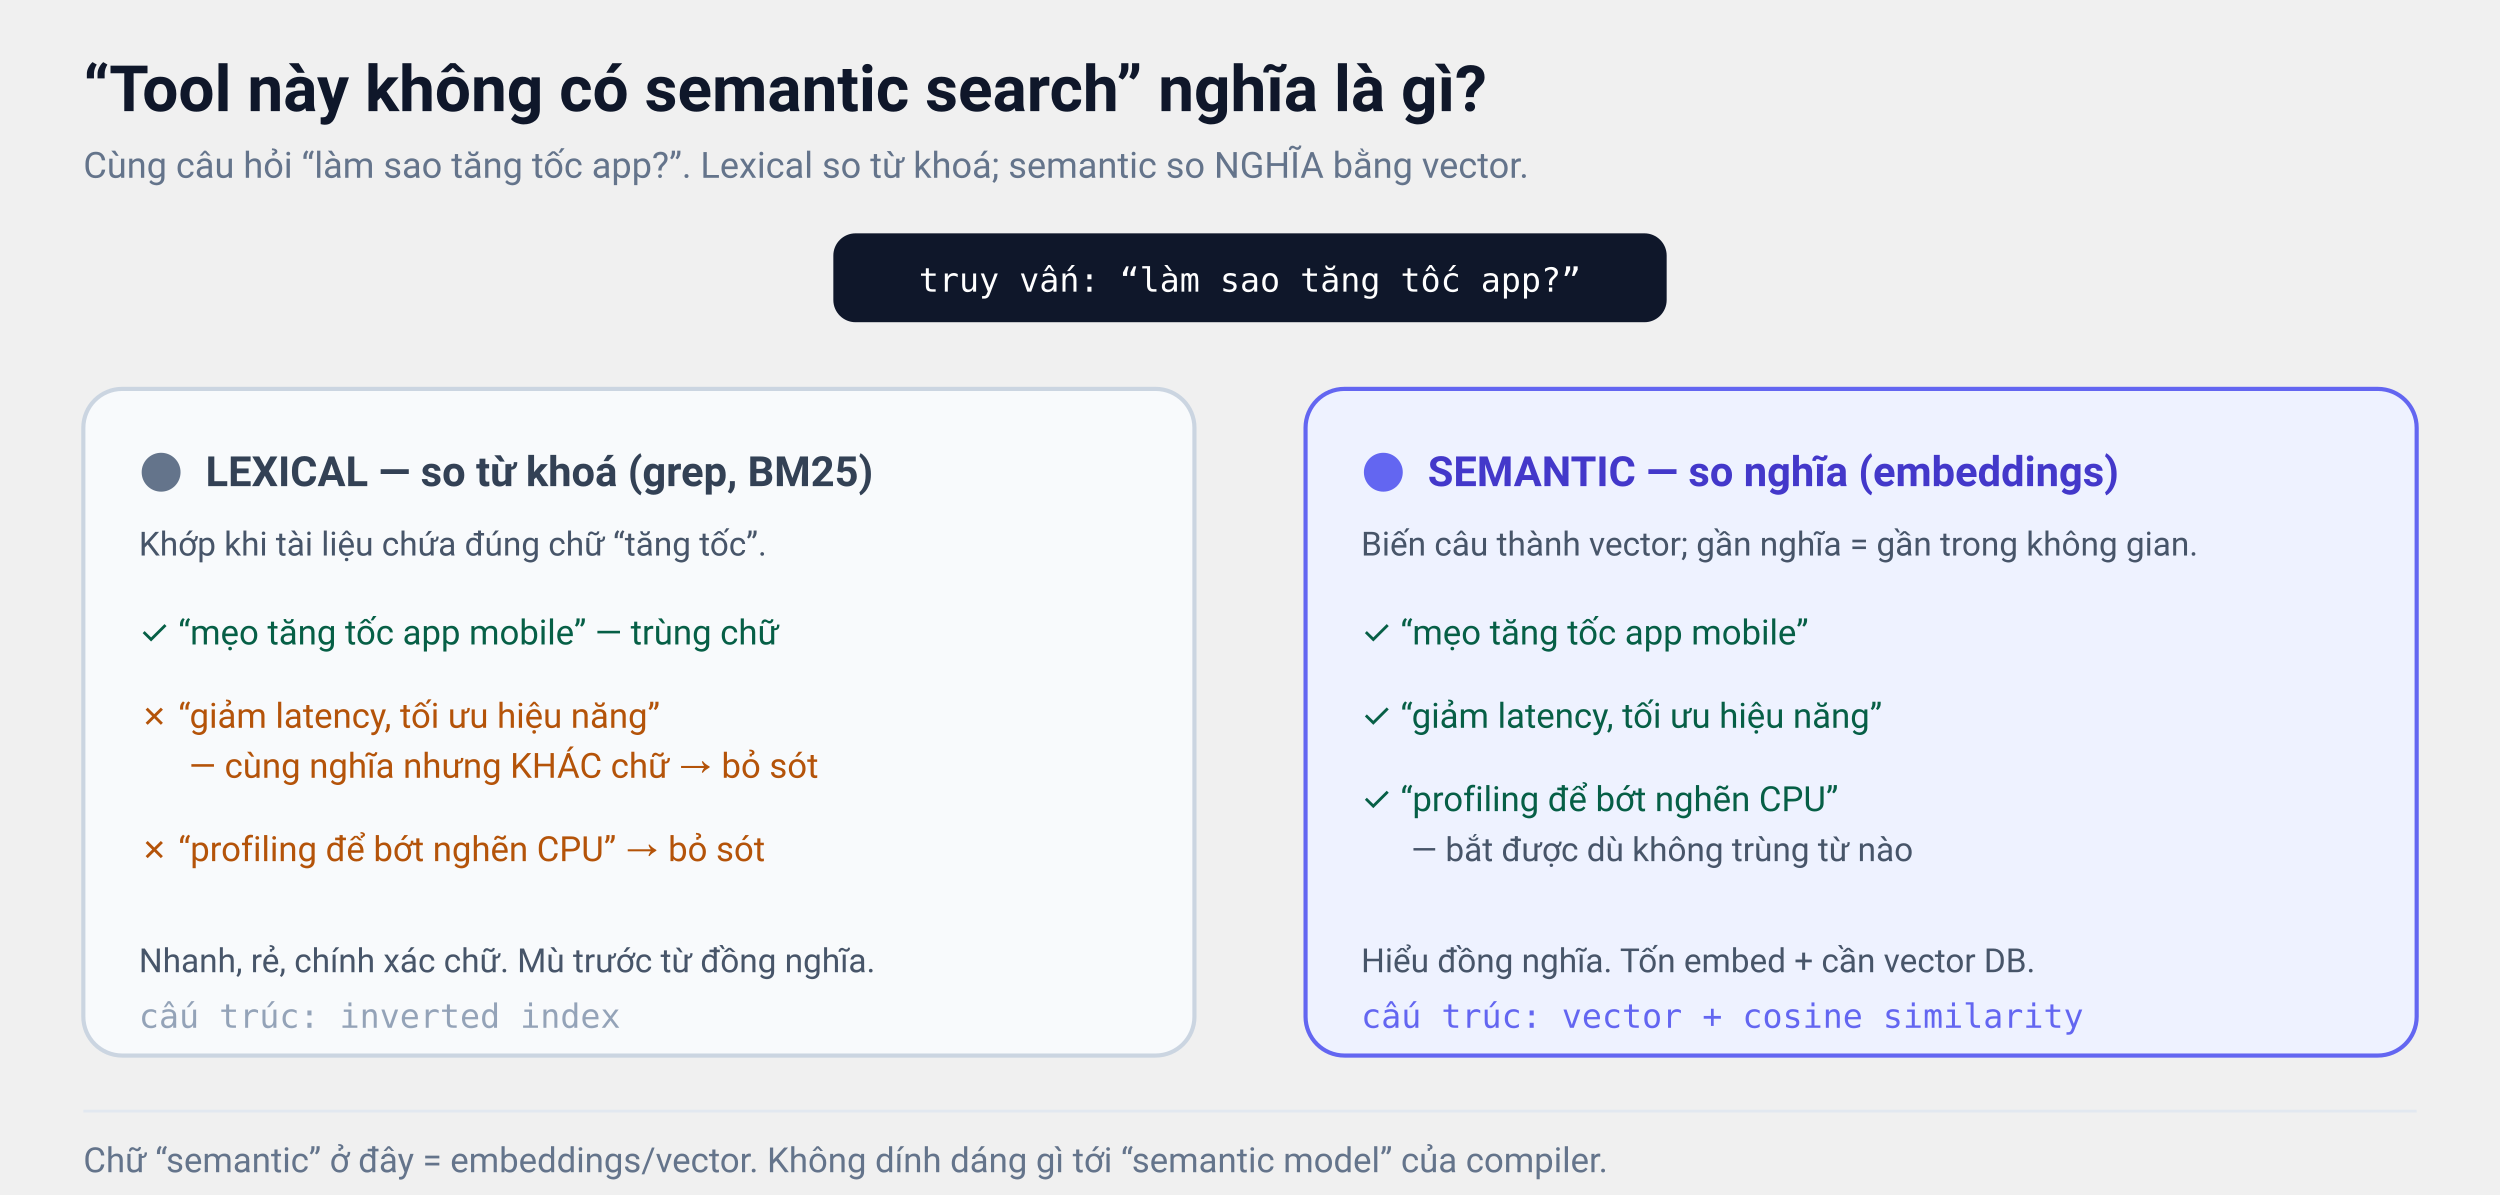
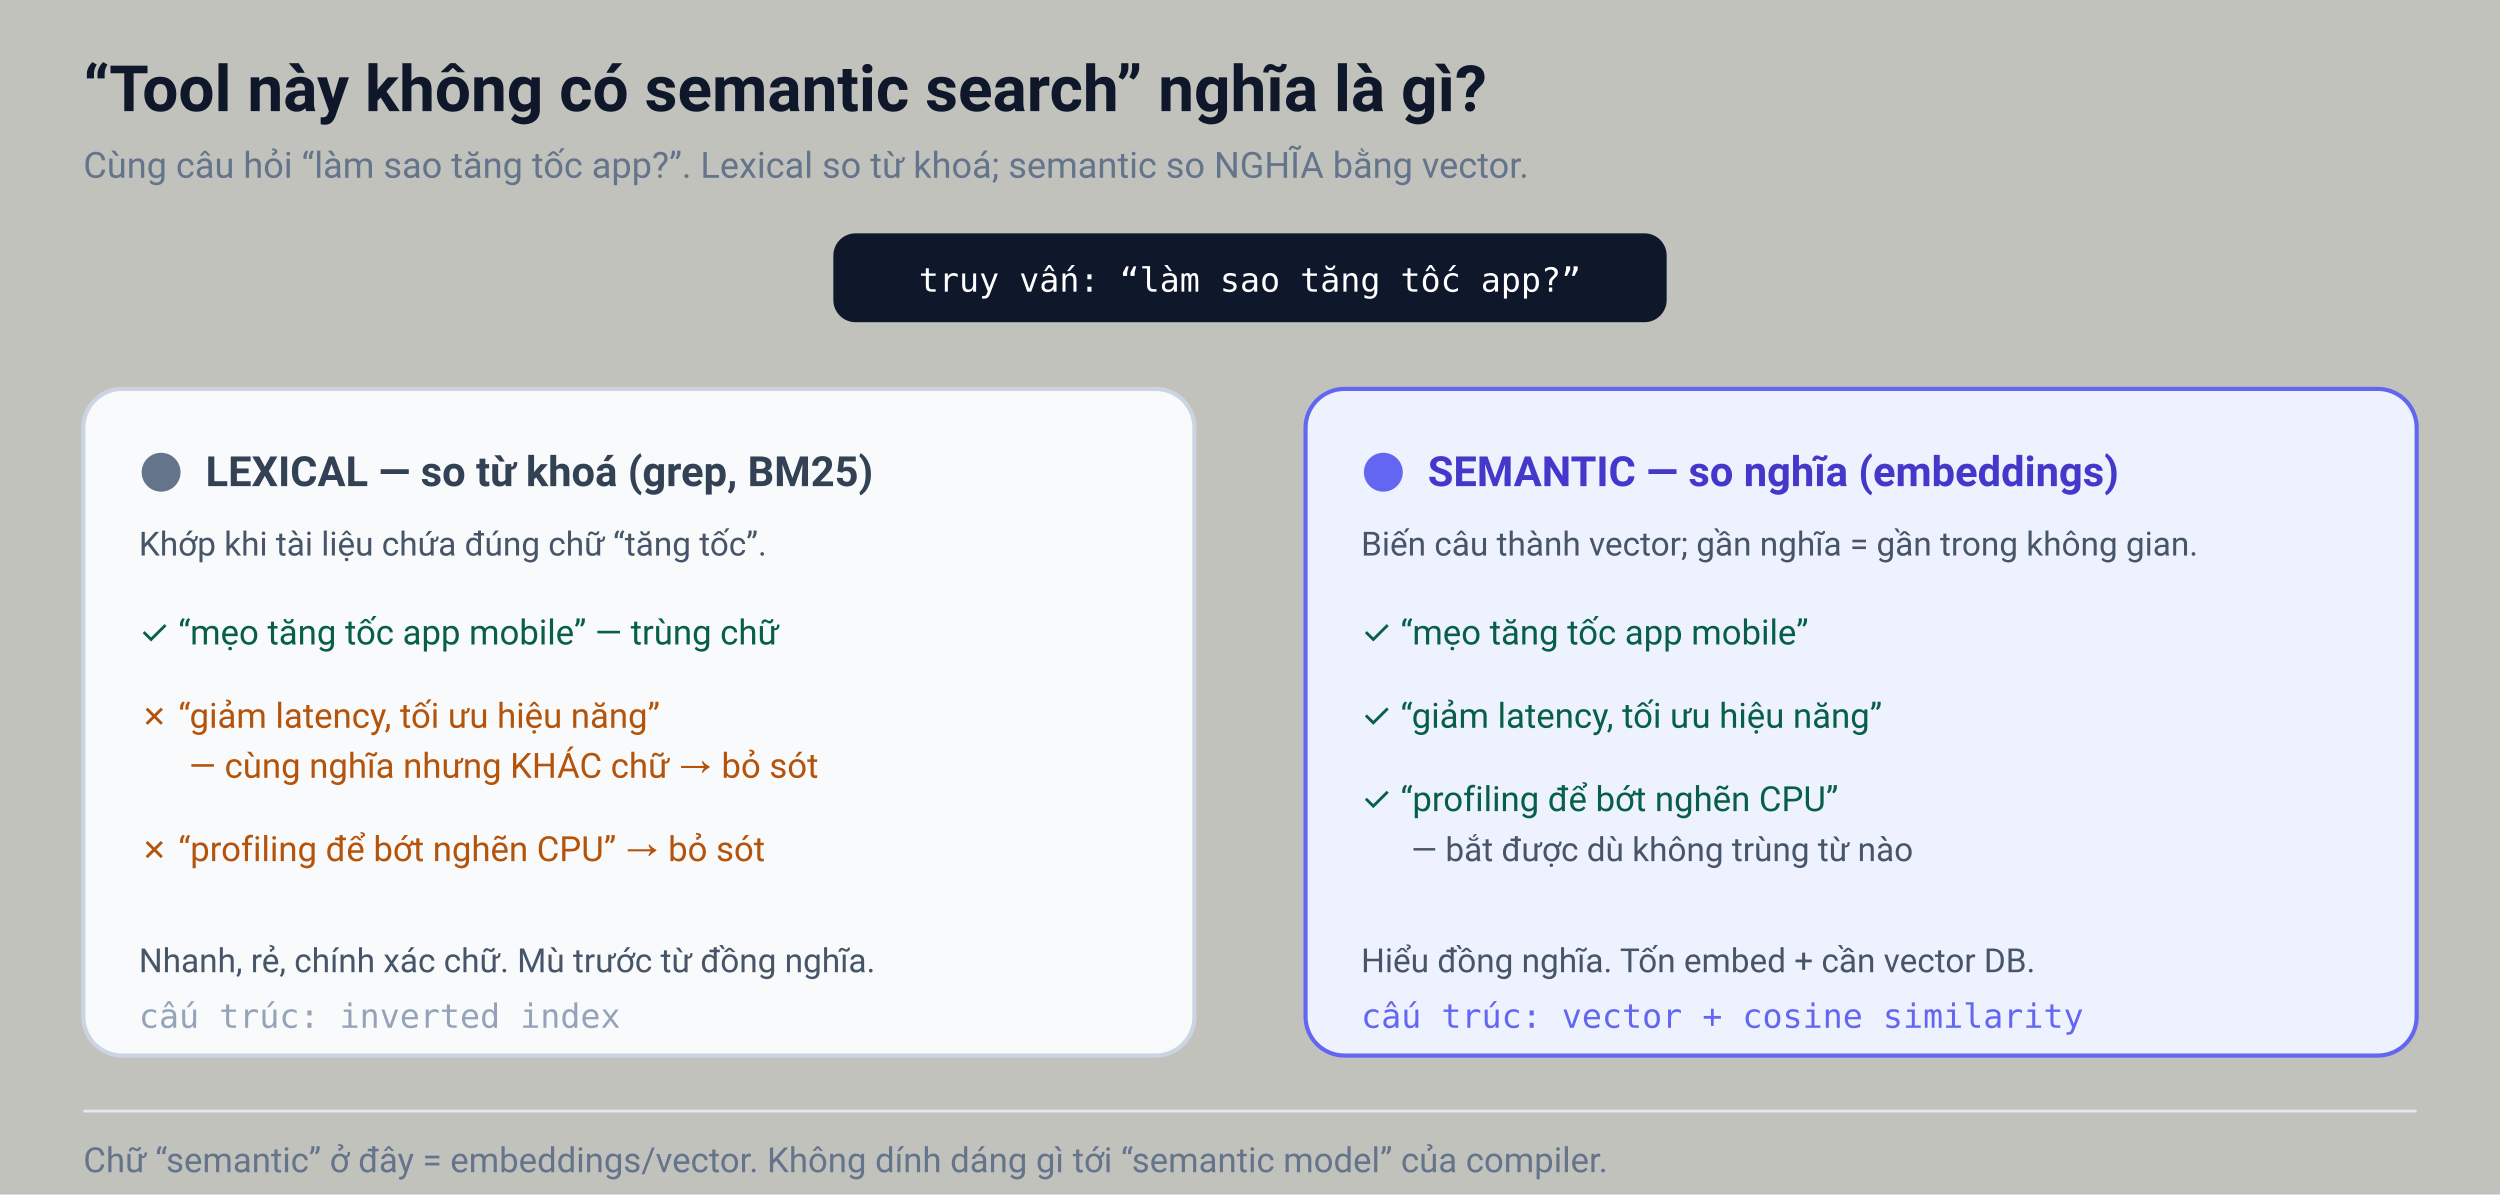
<svg xmlns="http://www.w3.org/2000/svg" viewBox="0 0 900 430" font-family="-apple-system, BlinkMacSystemFont, 'Segoe UI', Roboto, Helvetica, Arial, sans-serif" role="img" aria-label="So sánh tìm kiếm lexical theo từ khoá trùng khớp với tìm kiếm semantic theo nghĩa bằng vector embeddings; cùng một câu hỏi, lexical bỏ sót tài liệu cùng nghĩa khác chữ, semantic tìm được">
+   <rect width="100%" height="100%" fill="#c2c2bd" />
  <style>
    .title { fill:#0f172a; font-size:23px; font-weight:700; }
    .sub   { fill:#64748b; font-size:13px; }
    .ph    { font-size:15px; font-weight:700; }
    .mono  { font-family:'SF Mono','Cascadia Code',Consolas,monospace; font-size:12px; }
    .meta  { fill:#475569; font-size:12px; }
    .hit   { fill:#065f46; font-size:12.5px; }
    .miss  { fill:#b45309; font-size:12.5px; }
    .note  { fill:#64748b; font-size:12.5px; }
    .lbox  { fill:#f8fafc; stroke:#cbd5e1; stroke-width:1.5; }
    .mbox  { fill:#eef2ff; stroke:#6366f1; stroke-width:1.5; }
  </style>
  <text class="title" x="30" y="40">“Tool này không có semantic search” nghĩa là gì?</text>
  <text class="sub" x="30" y="64">Cùng câu hỏi “làm sao tăng tốc app?”. Lexical so từ khoá; semantic so NGHĨA bằng vector.</text>
  <rect x="300" y="84" width="300" height="32" rx="8" fill="#0f172a" />
  <text class="mono" x="450" y="105" text-anchor="middle" fill="#ffffff">truy vấn: “làm sao tăng tốc app?”</text>
  <rect class="lbox" x="30" y="140" width="400" height="240" rx="14" />
  <circle cx="58" cy="170" r="7" fill="#64748b" />
  <text class="ph" x="74" y="175" fill="#334155">LEXICAL — so từ khoá (grep, BM25)</text>
  <text class="meta" x="50" y="200">Khớp khi tài liệu chứa đúng chữ “tăng tốc”.</text>
  <text class="hit" x="50" y="232">✓ “mẹo tăng tốc app mobile”  — trùng chữ</text>
  <text class="miss" x="50" y="262">✗ “giảm latency, tối ưu hiệu năng”</text>
  <text class="miss" x="68" y="280">— cùng nghĩa nhưng KHÁC chữ → bỏ sót</text>
  <text class="miss" x="50" y="310">✗ “profiling để bớt nghẽn CPU” → bỏ sót</text>
  <text class="meta" x="50" y="350">Nhanh, rẻ, chính xác chữ. Mù trước từ đồng nghĩa.</text>
  <text class="mono" x="50" y="370" fill="#94a3b8">cấu trúc: inverted index</text>
  <rect class="mbox" x="470" y="140" width="400" height="240" rx="14" />
  <circle cx="498" cy="170" r="7" fill="#6366f1" />
  <text class="ph" x="514" y="175" fill="#4338ca">SEMANTIC — so nghĩa (embeddings)</text>
  <text class="meta" x="490" y="200">Biến câu thành vector; gần nghĩa = gần trong không gian.</text>
  <text class="hit" x="490" y="232">✓ “mẹo tăng tốc app mobile”</text>
  <text class="hit" x="490" y="262">✓ “giảm latency, tối ưu hiệu năng”</text>
  <text class="hit" x="490" y="292">✓ “profiling để bớt nghẽn CPU”</text>
  <text class="meta" x="508" y="310">— bắt được dù không trùng từ nào</text>
  <text class="meta" x="490" y="350">Hiểu đồng nghĩa. Tốn embed + cần vector DB.</text>
  <text class="mono" x="490" y="370" fill="#6366f1">cấu trúc: vector + cosine similarity</text>
  <line x1="30" y1="400" x2="870" y2="400" stroke="#e2e8f0" stroke-width="1" />
  <text class="note" x="30" y="422">Chữ “semantic” ở đây = embeddings/vector. Không dính dáng gì tới “semantic model” của compiler.</text>
</svg>
